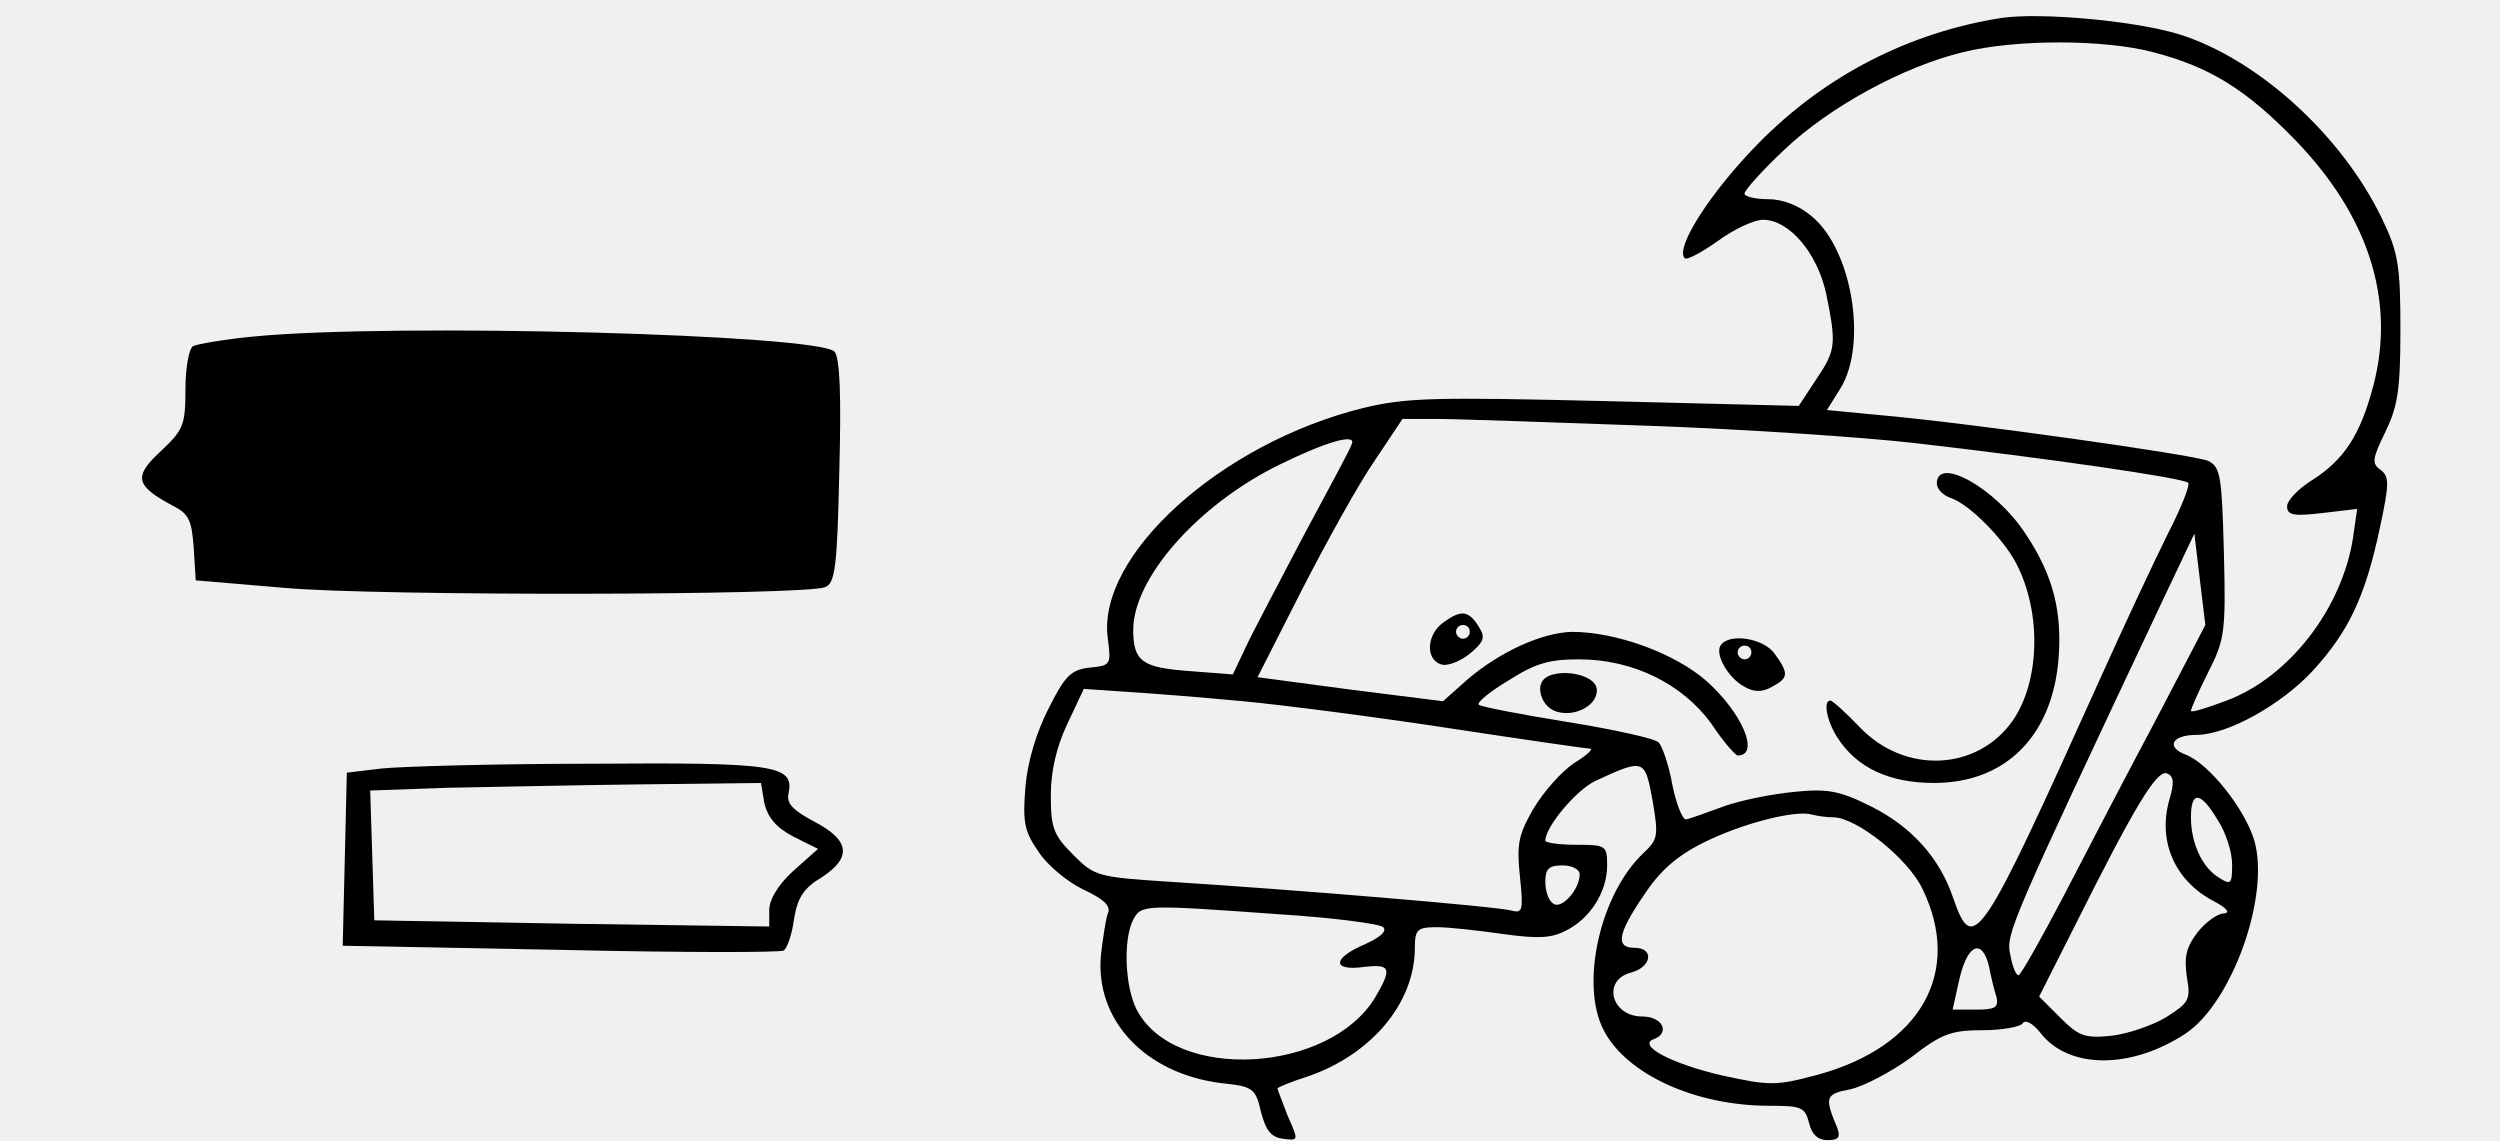
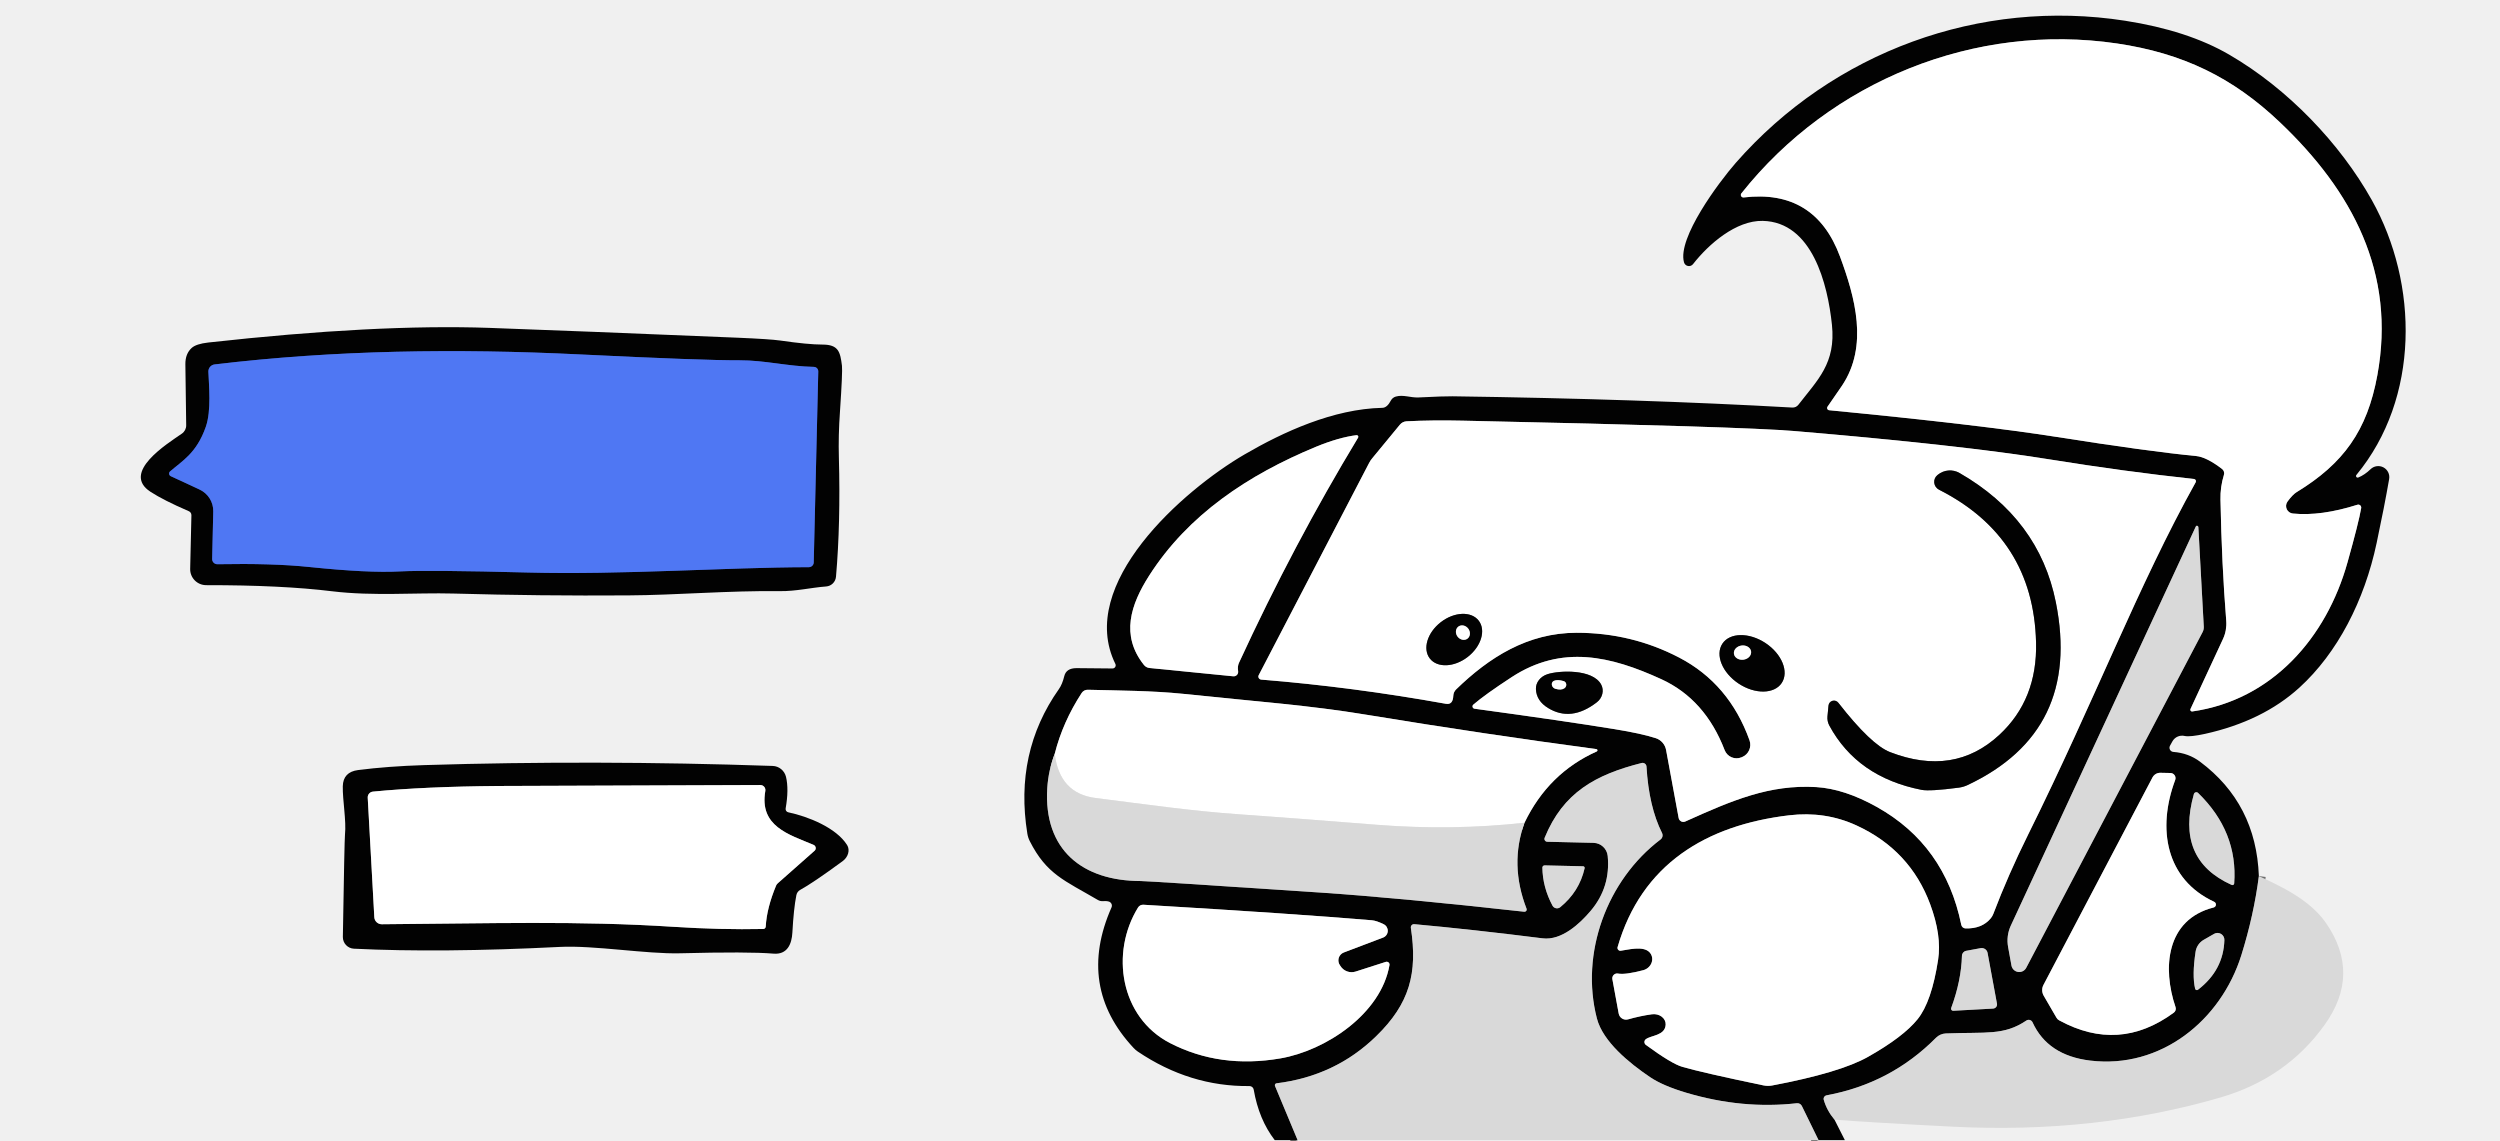
- <svg xmlns="http://www.w3.org/2000/svg" version="1.0" width="364pt" height="166pt" viewBox="0 0 364 166" preserveAspectRatio="xMidYMid meet">
-   <g transform="translate(0,166) scale(0.1,-0.1)" fill="#000000" stroke="none">
-     <path d="M2915 1634 c-135 -21 -258 -84 -355 -183 -68 -69 -122 -152 -107 -167 3 -3 24 8 48 25 23 17 53 31 66 31 38 0 79 -48 92 -108 15 -74 14 -82 -15 -125 l-25 -38 -282 7 c-248 6 -290 5 -352 -10 -207 -51 -389 -215 -372 -336 5 -38 4 -39 -26 -42 -27 -3 -36 -11 -60 -59 -18 -35 -31 -78 -34 -115 -4 -50 -2 -64 19 -94 12 -19 42 -44 65 -55 30 -14 41 -24 36 -35 -3 -8 -7 -35 -10 -60 -9 -95 64 -173 175 -187 46 -5 50 -7 58 -42 7 -27 15 -37 32 -39 23 -3 23 -3 7 33 -8 21 -15 39 -15 40 0 2 20 10 45 18 92 32 154 106 155 185 0 29 3 32 33 32 17 0 61 -5 96 -10 50 -7 70 -6 91 5 36 18 60 57 60 95 0 29 -2 30 -45 30 -25 0 -45 3 -45 6 0 20 45 74 73 87 71 33 72 32 83 -28 9 -52 8 -57 -13 -77 -63 -59 -93 -191 -58 -258 33 -64 133 -110 241 -110 47 0 52 -2 58 -25 4 -17 13 -25 27 -25 16 0 19 4 14 18 -19 45 -17 49 19 56 19 4 59 25 88 46 45 35 59 40 105 40 28 0 55 5 58 10 4 6 15 0 26 -14 41 -53 132 -53 211 -1 68 45 124 202 100 282 -14 46 -66 111 -99 124 -30 11 -21 29 15 29 45 0 124 44 170 94 52 57 76 108 97 207 14 65 14 75 1 85 -13 9 -12 16 7 55 18 37 22 61 22 149 0 92 -3 112 -26 160 -58 122 -181 234 -296 270 -65 20 -201 32 -258 24z m220 -50 c81 -21 134 -53 206 -127 107 -110 147 -233 115 -357 -19 -73 -43 -110 -91 -140 -19 -12 -35 -29 -35 -37 0 -13 9 -15 51 -10 l51 6 -6 -42 c-16 -103 -93 -203 -184 -237 -29 -11 -52 -18 -52 -15 0 3 11 28 25 56 24 47 26 58 23 174 -3 113 -5 125 -23 134 -21 9 -354 56 -482 67 l-73 7 20 32 c39 64 17 201 -42 250 -19 16 -42 25 -64 25 -19 0 -34 4 -34 8 0 5 26 34 58 64 65 62 173 121 260 142 77 19 205 19 277 0z m-733 -544 c142 -5 315 -17 385 -25 192 -22 393 -51 399 -58 3 -3 -10 -36 -29 -73 -19 -38 -64 -134 -100 -214 -174 -386 -184 -401 -213 -318 -20 60 -62 105 -120 134 -46 23 -64 26 -112 21 -31 -3 -77 -12 -102 -21 -25 -9 -49 -18 -55 -19 -5 -1 -14 21 -20 50 -5 29 -15 57 -20 62 -6 6 -66 19 -134 30 -68 11 -125 22 -128 25 -3 3 16 19 43 35 39 25 59 31 103 31 79 0 151 -36 193 -94 17 -26 35 -46 38 -46 33 0 7 62 -46 109 -46 40 -131 71 -195 71 -44 -1 -105 -29 -152 -69 l-36 -32 -135 17 -135 18 65 128 c36 70 83 155 106 188 l40 60 51 0 c29 0 168 -5 309 -10z m-434 -27 c-1 -5 -33 -64 -70 -133 -36 -69 -75 -142 -85 -164 l-18 -38 -64 5 c-68 5 -81 14 -81 60 0 75 94 182 212 240 69 34 114 47 106 30z m1171 -401 c-40 -75 -100 -190 -133 -254 -34 -65 -64 -118 -67 -118 -4 0 -9 13 -12 30 -7 30 0 45 221 514 l47 99 8 -67 8 -66 -72 -138z m-1329 27 c63 -6 201 -24 305 -40 105 -16 195 -29 200 -29 6 0 -5 -10 -23 -21 -18 -12 -44 -41 -59 -66 -22 -38 -25 -52 -20 -99 5 -48 4 -54 -11 -50 -19 6 -322 31 -497 42 -107 7 -111 8 -142 39 -29 29 -33 39 -33 87 0 35 8 70 24 104 l24 51 58 -4 c33 -2 111 -8 174 -14z m1349 -142 c-18 -61 7 -119 64 -149 19 -10 25 -17 15 -18 -9 0 -26 -12 -38 -27 -17 -22 -20 -36 -16 -65 6 -34 3 -38 -30 -59 -20 -12 -55 -24 -79 -27 -39 -4 -48 -1 -75 26 l-31 31 52 103 c87 174 119 227 134 222 10 -4 11 -13 4 -37z m70 -31 c12 -18 21 -47 21 -65 0 -28 -2 -30 -19 -19 -25 15 -41 51 -41 88 0 39 14 38 39 -4z m-560 4 c34 0 109 -60 130 -104 59 -121 -2 -230 -153 -271 -60 -16 -69 -16 -138 -1 -74 17 -125 44 -100 53 24 9 13 33 -17 33 -45 0 -59 53 -16 64 30 8 34 36 5 36 -28 0 -25 20 13 76 23 35 47 57 87 77 56 28 134 48 158 41 8 -2 21 -4 31 -4z m-369 -83 c0 -22 -26 -51 -38 -43 -7 4 -12 18 -12 32 0 19 5 24 25 24 14 0 25 -6 25 -13z m-440 -58 c80 -5 149 -14 154 -19 6 -6 -5 -15 -27 -25 -47 -20 -48 -39 -2 -33 40 5 42 -2 18 -43 -66 -112 -293 -125 -348 -19 -17 33 -20 102 -5 131 12 22 15 22 210 8z m1036 -76 c3 -16 8 -36 11 -45 3 -15 -2 -18 -30 -18 l-34 0 10 45 c12 51 33 59 43 18z" />
-     <path d="M2820 956 c0 -8 9 -17 20 -21 26 -8 77 -59 96 -96 37 -72 34 -172 -6 -229 -52 -73 -157 -77 -222 -9 -20 21 -40 39 -43 39 -11 0 -5 -31 11 -55 28 -43 75 -65 140 -65 103 0 171 67 181 178 6 70 -7 124 -48 185 -43 66 -129 114 -129 73z" />
-     <path d="M2102 754 c-26 -18 -27 -57 -1 -62 9 -1 27 6 40 17 19 16 22 23 13 37 -15 25 -26 27 -52 8z m38 -14 c0 -5 -4 -10 -10 -10 -5 0 -10 5 -10 10 0 6 5 10 10 10 6 0 10 -4 10 -10z" />
-     <path d="M2505 720 c-8 -13 11 -47 35 -60 14 -8 26 -8 40 0 24 13 25 19 4 48 -16 23 -67 31 -79 12z m45 -10 c0 -5 -4 -10 -10 -10 -5 0 -10 5 -10 10 0 6 5 10 10 10 6 0 10 -4 10 -10z" />
-     <path d="M2244 665 c-4 -9 0 -24 9 -33 22 -22 72 -6 72 23 0 27 -72 35 -81 10z" />
-     <path d="M369 1170 c-42 -4 -82 -11 -88 -14 -6 -4 -11 -32 -11 -63 0 -52 -3 -59 -36 -90 -40 -37 -37 -50 17 -79 24 -12 28 -21 31 -61 l3 -48 130 -11 c134 -12 756 -11 786 1 15 5 18 30 21 168 3 111 1 166 -7 175 -23 25 -640 42 -846 22z" />
-     <path d="M555 541 l-50 -6 -3 -126 -3 -126 317 -6 c174 -4 320 -4 325 -1 5 3 12 23 15 45 5 32 14 46 41 62 44 29 40 54 -12 81 -30 16 -40 26 -37 40 9 42 -17 46 -287 44 -141 0 -278 -4 -306 -7z m558 -51 c5 -20 17 -35 42 -48 l36 -18 -36 -32 c-22 -20 -35 -42 -35 -57 l0 -24 -287 4 -288 5 -3 94 -3 95 113 4 c62 1 190 4 284 5 l172 2 5 -30z" />
+ <svg xmlns="http://www.w3.org/2000/svg" version="1.1" viewBox="0.00 0.00 364.00 166.00" width="364.00" height="166.00">
+   <g stroke-width="2.00" fill="none" stroke-linecap="butt">
+     <path stroke="#6e6e6e" vector-effect="non-scaling-stroke" d="   M 328.89 127.56   Q 328.16 133.24 326.34 139.07   C 323.36 148.59 314.60 155.67 304.32 154.42   Q 298.14 153.67 295.94 148.85   A 0.62 0.61 61.0 0 0 295.04 148.59   C 291.76 150.80 289.22 150.24 283.30 150.47   A 2.16 2.12 20.7 0 0 281.89 151.09   Q 275.29 157.75 265.95 159.48   A 0.53 0.52 -13.5 0 0 265.54 160.14   Q 265.99 161.70 267.10 163.02" />
+     <path stroke="#6e6e6e" vector-effect="non-scaling-stroke" d="   M 264.78 166.00   L 262.35 161.03   A 0.72 0.72 0.0 0 0 261.63 160.63   Q 253.71 161.53 245.55 159.11   Q 242.11 158.09 240.25 156.83   C 237.24 154.80 233.38 151.66 232.51 148.29   C 230.06 138.83 233.93 128.17 241.76 122.24   A 0.77 0.76 -32.0 0 0 241.99 121.28   Q 240.07 117.44 239.73 111.61   A 0.57 0.57 0.0 0 0 239.03 111.09   C 232.32 112.79 227.60 115.37 224.90 121.98   A 0.42 0.42 0.0 0 0 225.28 122.56   L 232.03 122.72   A 2.12 2.12 0.0 0 1 234.08 124.62   Q 234.52 129.17 231.60 132.62   C 230.02 134.49 227.36 136.97 224.60 136.62   Q 214.38 135.33 205.92 134.56   A 0.46 0.46 0.0 0 0 205.42 135.09   C 206.42 141.69 205.26 146.12 200.35 150.89   Q 194.40 156.68 185.86 157.73   A 0.28 0.28 0.0 0 0 185.64 158.12   L 188.93 166.00" />
+     <path stroke="#818181" vector-effect="non-scaling-stroke" d="   M 266.33 59.73   Q 288.15 61.84 299.47 63.62   Q 312.83 65.73 319.77 66.40   Q 321.27 66.55 323.53 68.28   A 0.79 0.79 0.0 0 1 323.80 69.15   Q 323.26 70.90 323.30 72.75   Q 323.48 82.16 324.14 90.39   A 5.34 5.22 55.8 0 1 323.67 93.03   L 318.93 103.24   A 0.25 0.25 0.0 0 0 319.19 103.59   C 330.81 101.92 338.73 92.87 341.80 81.87   Q 343.43 76.07 343.79 73.97   A 0.43 0.43 0.0 0 0 343.24 73.49   Q 337.92 75.18 333.84 74.77   A 1.10 1.10 0.0 0 1 333.06 73.03   Q 333.80 72.02 334.38 71.66   C 341.22 67.49 344.66 62.71 346.14 54.64   C 348.88 39.74 342.50 27.82 331.96 17.81   C 325.08 11.26 317.81 7.75 308.24 6.33   C 287.56 3.28 266.58 11.74 253.54 28.16   A 0.37 0.37 0.0 0 0 253.87 28.75   Q 264.26 27.50 267.91 37.37   C 270.08 43.24 272.10 50.37 268.17 56.19   Q 267.07 57.80 266.09 59.21   A 0.33 0.33 0.0 0 0 266.33 59.73" />
+     <path stroke="#818181" vector-effect="non-scaling-stroke" d="   M 214.70 103.19   Q 227.90 104.99 235.06 106.16   Q 239.00 106.80 241.09 107.48   A 2.23 2.22 -86.2 0 1 242.58 109.19   L 244.41 119.10   A 0.70 0.69 72.6 0 0 245.38 119.61   C 252.21 116.53 257.65 114.20 264.44 114.60   Q 268.55 114.85 273.28 117.50   Q 283.19 123.05 285.56 134.65   A 0.66 0.66 0.0 0 0 286.18 135.18   Q 288.58 135.24 289.85 133.71   A 2.35 2.12 -17.6 0 0 290.22 133.08   Q 292.41 127.33 295.27 121.57   C 305.12 101.72 311.31 85.25 319.69 70.22   A 0.32 0.32 0.0 0 0 319.44 69.74   Q 309.38 68.66 298.24 66.86   Q 285.60 64.82 261.26 62.76   Q 253.72 62.12 213.00 61.25   Q 208.56 61.15 204.80 61.34   A 1.35 1.34 -71.8 0 0 203.82 61.84   L 199.80 66.72   A 3.72 3.61 -12.2 0 0 199.34 67.41   L 183.27 98.30   A 0.45 0.44 16.3 0 0 183.63 98.95   Q 196.98 100.03 210.51 102.47   Q 211.54 102.66 211.60 101.31   A 1.38 1.36 69.2 0 1 212.01 100.38   C 216.81 95.72 222.41 92.14 229.55 92.13   Q 237.56 92.13 244.48 95.74   Q 251.77 99.54 254.73 107.79   A 1.94 1.93 69.0 0 1 253.65 110.23   L 253.55 110.27   A 1.86 1.86 0.0 0 1 251.11 109.22   Q 248.26 101.81 241.89 98.89   C 234.53 95.52 227.41 93.82 220.10 98.59   Q 216.21 101.13 214.52 102.59   A 0.34 0.34 0.0 0 0 214.70 103.19" />
+     <path stroke="#818181" vector-effect="non-scaling-stroke" d="   M 180.27 97.72   Q 180.16 97.02 180.39 96.52   Q 188.36 79.23 197.74 63.72   A 0.24 0.24 0.0 0 0 197.51 63.36   Q 194.90 63.69 191.56 65.07   C 181.74 69.14 173.00 74.92 167.31 83.82   C 164.63 88.02 163.12 92.51 166.56 96.82   A 1.19 1.18 -16.1 0 0 167.37 97.26   L 179.57 98.47   A 0.65 0.65 0.0 0 0 180.27 97.72" />
+     <path stroke="#6e6e6e" vector-effect="non-scaling-stroke" d="   M 320.08 76.74   A 0.20 0.19 56.6 0 0 319.71 76.66   L 292.77 134.78   A 5.18 5.15 52.3 0 0 292.38 137.89   L 292.87 140.59   A 1.15 1.15 0.0 0 0 295.02 140.91   L 320.69 92.05   A 1.54 1.52 -33.0 0 0 320.87 91.22   L 320.08 76.74" />
+     <path stroke="#6e6e6e" vector-effect="non-scaling-stroke" d="   M 153.57 109.74   Q 152.64 112.19 152.48 114.76   C 151.93 123.74 157.60 128.27 166.10 128.28   Q 167.16 128.28 192.27 129.96   Q 203.84 130.74 221.94 132.75   A 0.32 0.32 0.0 0 0 222.27 132.32   Q 219.77 125.87 221.97 119.79" />
+     <path stroke="#818181" vector-effect="non-scaling-stroke" d="   M 221.97 119.79   Q 225.45 112.56 232.49 109.41   A 0.18 0.18 0.0 0 0 232.44 109.07   Q 216.18 106.90 198.98 104.07   C 190.51 102.67 183.46 102.20 172.24 101.02   C 167.73 100.56 162.97 100.55 158.39 100.43   A 1.04 1.03 -72.3 0 0 157.49 100.90   Q 154.74 105.12 153.57 109.74" />
+     <path stroke="#ececec" vector-effect="non-scaling-stroke" d="   M 221.97 119.79   Q 211.41 120.95 200.50 120.09   Q 186.99 119.02 180.53 118.57   C 173.47 118.08 166.88 117.12 159.53 116.19   Q 154.26 115.53 153.57 109.74" />
+     <path stroke="#818181" vector-effect="non-scaling-stroke" d="   M 322.30 132.13   A 0.44 0.44 0.0 0 0 322.38 131.30   C 315.36 128.05 314.04 120.69 316.71 113.56   A 0.75 0.75 0.0 0 0 316.03 112.55   L 314.56 112.52   A 1.28 1.27 -75.3 0 0 313.40 113.20   L 297.53 143.40   A 1.63 1.61 44.1 0 0 297.56 144.97   L 299.41 148.16   A 0.98 0.98 0.0 0 0 299.81 148.56   Q 308.52 153.32 316.51 147.44   A 0.71 0.70 -27.8 0 0 316.76 146.64   C 314.83 140.98 315.36 133.89 322.30 132.13" />
+     <path stroke="#6e6e6e" vector-effect="non-scaling-stroke" d="   M 325.30 128.63   Q 325.85 121.09 320.04 115.45   A 0.37 0.37 0.0 0 0 319.43 115.61   Q 316.71 125.16 324.94 128.85   A 0.26 0.26 0.0 0 0 325.30 128.63" />
+     <path stroke="#818181" vector-effect="non-scaling-stroke" d="   M 271.98 153.88   Q 277.12 150.98 279.20 148.40   Q 281.25 145.86 282.19 139.73   Q 282.73 136.23 281.04 131.67   Q 278.12 123.78 270.32 120.19   Q 265.75 118.08 260.48 118.71   C 248.37 120.15 239.00 125.86 235.52 137.90   A 0.42 0.42 0.0 0 0 235.97 138.43   C 236.91 138.32 239.23 137.65 240.17 138.65   A 1.67 1.54 -28.1 0 1 239.26 141.26   Q 236.64 141.95 235.58 141.75   A 0.71 0.70 -89.8 0 0 234.76 142.57   L 235.68 147.57   A 1.09 1.09 0.0 0 0 237.05 148.42   Q 238.80 147.92 240.52 147.68   A 1.75 1.49 -3.2 0 1 242.52 149.20   C 242.42 150.82 240.37 150.72 239.62 151.32   A 0.52 0.51 43.8 0 0 239.64 152.14   Q 243.38 154.88 244.94 155.33   Q 247.90 156.19 256.79 158.04   A 3.31 3.28 45.2 0 0 258.01 158.05   Q 267.91 156.18 271.98 153.88" />
+     <path stroke="#6e6e6e" vector-effect="non-scaling-stroke" d="   M 224.57 126.32   Q 224.61 129.18 226.04 131.86   A 0.75 0.75 0.0 0 0 227.17 132.09   Q 229.95 129.82 230.72 126.42   A 0.23 0.23 0.0 0 0 230.50 126.13   L 224.90 126.00   A 0.32 0.32 0.0 0 0 224.57 126.32" />
+     <path stroke="#818181" vector-effect="non-scaling-stroke" d="   M 201.77 140.05   L 197.38 141.46   A 1.92 1.92 0.0 0 1 195.16 140.64   L 195.13 140.59   A 1.23 1.23 0.0 0 1 195.66 138.68   L 201.38 136.51   A 1.06 1.06 0.0 0 0 201.47 134.57   Q 200.42 134.05 199.74 133.99   Q 188.36 133.03 166.47 131.73   A 0.86 0.84 -72.0 0 0 165.70 132.13   C 161.62 138.74 163.12 148.14 170.35 151.87   Q 177.63 155.62 186.44 154.10   C 192.99 152.97 201.08 147.65 202.31 140.51   A 0.42 0.41 -4.0 0 0 201.77 140.05" />
+     <path stroke="#6e6e6e" vector-effect="non-scaling-stroke" d="   M 319.61 143.96   A 0.26 0.26 0.0 0 0 320.02 144.11   Q 323.74 141.26 323.87 136.87   A 1.00 1.00 0.0 0 0 322.37 135.97   L 320.84 136.85   A 2.41 2.39 79.6 0 0 319.68 138.55   Q 319.15 142.02 319.61 143.96" />
+     <path stroke="#6e6e6e" vector-effect="non-scaling-stroke" d="   M 284.38 147.17   L 290.19 146.85   A 0.61 0.60 -6.7 0 0 290.76 146.14   L 289.39 138.74   A 0.87 0.86 -10.3 0 0 288.38 138.05   L 286.27 138.44   A 0.75 0.75 0.0 0 0 285.66 139.15   Q 285.56 142.79 284.09 146.77   A 0.30 0.30 0.0 0 0 284.38 147.17" />
+     <path stroke="#293d7b" vector-effect="non-scaling-stroke" d="   M 24.76 68.64   A 0.42 0.42 0.0 0 0 24.86 69.33   L 29.06 71.28   A 3.45 3.43 13.2 0 1 31.05 74.47   L 30.89 81.38   A 0.75 0.75 0.0 0 0 31.66 82.15   Q 39.69 82.00 44.98 82.55   Q 53.66 83.45 58.18 83.20   Q 62.41 82.98 76.90 83.36   C 90.36 83.72 105.58 82.61 117.78 82.58   A 0.71 0.71 0.0 0 0 118.48 81.88   L 119.14 54.08   A 0.65 0.65 0.0 0 0 118.51 53.42   C 114.69 53.34 111.34 52.45 107.71 52.46   Q 102.36 52.48 84.57 51.61   C 66.41 50.72 48.72 50.97 31.25 53.06   A 1.03 1.03 0.0 0 0 30.34 54.12   C 30.41 56.08 30.80 59.78 29.96 62.16   C 28.61 65.99 26.57 67.07 24.76 68.64" />
+     <path stroke="#818181" vector-effect="non-scaling-stroke" d="   M 266.35 105.64   Q 270.41 113.15 279.77 115.00   Q 280.97 115.24 285.21 114.68   A 4.42 4.33 28.1 0 0 286.47 114.31   Q 303.10 106.47 299.33 87.69   Q 296.90 75.54 285.31 68.87   A 2.80 2.79 -49.8 0 0 282.13 69.14   L 282.08 69.18   A 1.28 1.27 38.6 0 0 282.32 71.30   Q 296.07 78.27 296.45 93.53   Q 296.66 101.84 291.11 106.99   Q 284.51 113.11 275.20 109.51   Q 272.43 108.44 267.66 102.32   A 0.80 0.80 0.0 0 0 266.23 102.73   L 266.08 104.29   A 2.38 2.34 -56.8 0 0 266.35 105.64" />
+     <path stroke="#818181" vector-effect="non-scaling-stroke" d="   M 215.296 90.362   A 4.50 3.20 -37.8 0 0 209.779 90.591   A 4.50 3.20 -37.8 0 0 208.184 95.878   A 4.50 3.20 -37.8 0 0 213.701 95.648   A 4.50 3.20 -37.8 0 0 215.296 90.362" />
+     <path stroke="#818181" vector-effect="non-scaling-stroke" d="   M 250.78 93.721   A 5.18 3.54 -146.5 0 0 253.146 99.532   A 5.18 3.54 -146.5 0 0 259.42 99.439   A 5.18 3.54 -146.5 0 0 257.054 93.628   A 5.18 3.54 -146.5 0 0 250.78 93.721" />
+     <path stroke="#818181" vector-effect="non-scaling-stroke" d="   M 225.41 103.09   Q 228.76 105.14 232.50 102.25   A 2.12 1.98 -33.5 0 0 233.12 99.65   C 231.87 97.38 227.02 97.61 225.32 98.16   A 2.41 2.10 -11.1 0 0 223.63 100.33   Q 223.70 102.05 225.41 103.09" />
+     <path stroke="#818181" vector-effect="non-scaling-stroke" d="   M 212.332 91.236   A 1.10 0.97 -127.4 0 0 212.229 92.699   A 1.10 0.97 -127.4 0 0 213.668 92.984   A 1.10 0.97 -127.4 0 0 213.771 91.521   A 1.10 0.97 -127.4 0 0 212.332 91.236" />
+     <path stroke="#818181" vector-effect="non-scaling-stroke" d="   M 254.96 94.862   A 1.26 1.04 -7.2 0 0 253.58 93.988   A 1.26 1.04 -7.2 0 0 252.46 95.178   A 1.26 1.04 -7.2 0 0 253.84 96.052   A 1.26 1.04 -7.2 0 0 254.96 94.862" />
+     <path stroke="#818181" vector-effect="non-scaling-stroke" d="   M 226.25 99.13   A 0.67 0.59 38.2 0 0 226.46 100.29   Q 227.32 100.54 227.78 100.21   A 0.60 0.56 -53.2 0 0 227.67 99.17   Q 226.77 98.90 226.25 99.13" />
+     <path stroke="#818181" vector-effect="non-scaling-stroke" d="   M 110.71 114.30   Q 72.89 114.44 72.52 114.44   Q 61.78 114.53 54.30 115.26   A 0.84 0.84 0.0 0 0 53.54 116.14   L 54.50 133.54   A 1.09 1.08 -1.6 0 0 55.60 134.57   C 71.34 134.46 84.16 134.05 98.01 134.94   Q 104.98 135.39 111.14 135.26   A 0.37 0.36 -89.1 0 0 111.49 134.91   Q 111.64 132.21 113.00 128.94   A 0.94 0.87 -11.0 0 1 113.24 128.61   L 118.60 123.87   A 0.52 0.51 35.5 0 0 118.45 123.01   C 114.83 121.49 110.53 120.31 111.43 115.16   A 0.73 0.73 0.0 0 0 110.71 114.30" />
  </g>
+   <path fill="#020202" d="   M 328.89 127.56   Q 328.16 133.24 326.34 139.07   C 323.36 148.59 314.60 155.67 304.32 154.42   Q 298.14 153.67 295.94 148.85   A 0.62 0.61 61.0 0 0 295.04 148.59   C 291.76 150.80 289.22 150.24 283.30 150.47   A 2.16 2.12 20.7 0 0 281.89 151.09   Q 275.29 157.75 265.95 159.48   A 0.53 0.52 -13.5 0 0 265.54 160.14   Q 265.99 161.70 267.10 163.02   L 268.61 166.00   L 264.78 166.00   L 262.35 161.03   A 0.72 0.72 0.0 0 0 261.63 160.63   Q 253.71 161.53 245.55 159.11   Q 242.11 158.09 240.25 156.83   C 237.24 154.80 233.38 151.66 232.51 148.29   C 230.06 138.83 233.93 128.17 241.76 122.24   A 0.77 0.76 -32.0 0 0 241.99 121.28   Q 240.07 117.44 239.73 111.61   A 0.57 0.57 0.0 0 0 239.03 111.09   C 232.32 112.79 227.60 115.37 224.90 121.98   A 0.42 0.42 0.0 0 0 225.28 122.56   L 232.03 122.72   A 2.12 2.12 0.0 0 1 234.08 124.62   Q 234.52 129.17 231.60 132.62   C 230.02 134.49 227.36 136.97 224.60 136.62   Q 214.38 135.33 205.92 134.56   A 0.46 0.46 0.0 0 0 205.42 135.09   C 206.42 141.69 205.26 146.12 200.35 150.89   Q 194.40 156.68 185.86 157.73   A 0.28 0.28 0.0 0 0 185.64 158.12   L 188.93 166.00   L 185.60 166.00   Q 183.29 163.00 182.54 158.65   A 0.62 0.62 0.0 0 0 181.92 158.13   Q 173.25 158.23 165.65 153.10   A 3.87 3.60 -2.0 0 1 165.05 152.58   Q 156.73 143.66 161.84 132.11   A 0.62 0.62 0.0 0 0 161.53 131.30   Q 161.21 131.16 160.61 131.21   A 1.35 1.32 57.5 0 1 159.84 131.03   C 155.00 128.19 152.39 127.32 149.93 122.46   A 3.79 3.70 27.9 0 1 149.58 121.37   Q 147.67 109.57 154.17 100.34   Q 154.67 99.64 154.96 98.44   Q 155.25 97.28 156.74 97.28   Q 159.51 97.29 161.98 97.33   A 0.46 0.46 0.0 0 0 162.40 96.67   C 156.68 85.06 172.26 71.38 181.20 66.17   C 186.83 62.89 194.14 59.53 201.27 59.38   Q 201.96 59.37 202.51 58.32   A 1.19 1.15 5.1 0 1 203.23 57.74   C 204.30 57.43 205.38 57.92 206.52 57.87   Q 210.33 57.68 211.50 57.70   Q 238.87 58.09 260.96 59.34   A 1.05 1.03 20.0 0 0 261.84 58.94   C 264.66 55.29 267.32 52.89 266.73 47.28   C 266.11 41.35 263.86 32.32 256.65 32.16   C 252.77 32.08 248.80 35.52 246.51 38.45   A 0.75 0.75 0.0 0 1 245.19 38.19   C 244.20 34.66 250.27 26.52 252.74 23.70   C 266.94 7.52 288.28 -0.27 309.42 3.02   Q 318.53 4.44 324.58 7.96   C 333.10 12.91 340.71 20.87 345.34 29.14   C 352.18 41.37 352.31 57.98 343.10 69.14   A 0.24 0.24 0.0 0 0 343.38 69.52   Q 344.29 69.15 345.15 68.32   A 1.61 1.61 0.0 0 1 347.86 69.75   Q 347.17 73.73 346.04 79.05   C 344.26 87.47 340.32 95.08 334.80 100.11   Q 329.44 104.99 321.05 106.85   Q 318.90 107.32 318.10 107.16   A 1.62 1.61 21.6 0 0 316.31 107.93   L 315.95 108.58   A 0.61 0.61 0.0 0 0 316.44 109.48   Q 318.65 109.65 320.32 110.90   Q 328.50 117.01 328.89 127.56   Z   M 266.33 59.73   Q 288.15 61.84 299.47 63.62   Q 312.83 65.73 319.77 66.40   Q 321.27 66.55 323.53 68.28   A 0.79 0.79 0.0 0 1 323.80 69.15   Q 323.26 70.90 323.30 72.75   Q 323.48 82.16 324.14 90.39   A 5.34 5.22 55.8 0 1 323.67 93.03   L 318.93 103.24   A 0.25 0.25 0.0 0 0 319.19 103.59   C 330.81 101.92 338.73 92.87 341.80 81.87   Q 343.43 76.07 343.79 73.97   A 0.43 0.43 0.0 0 0 343.24 73.49   Q 337.92 75.18 333.84 74.77   A 1.10 1.10 0.0 0 1 333.06 73.03   Q 333.80 72.02 334.38 71.66   C 341.22 67.49 344.66 62.71 346.14 54.64   C 348.88 39.74 342.50 27.82 331.96 17.81   C 325.08 11.26 317.81 7.75 308.24 6.33   C 287.56 3.28 266.58 11.74 253.54 28.16   A 0.37 0.37 0.0 0 0 253.87 28.75   Q 264.26 27.50 267.91 37.37   C 270.08 43.24 272.10 50.37 268.17 56.19   Q 267.07 57.80 266.09 59.21   A 0.33 0.33 0.0 0 0 266.33 59.73   Z   M 214.70 103.19   Q 227.90 104.99 235.06 106.16   Q 239.00 106.80 241.09 107.48   A 2.23 2.22 -86.2 0 1 242.58 109.19   L 244.41 119.10   A 0.70 0.69 72.6 0 0 245.38 119.61   C 252.21 116.53 257.65 114.20 264.44 114.60   Q 268.55 114.85 273.28 117.50   Q 283.19 123.05 285.56 134.65   A 0.66 0.66 0.0 0 0 286.18 135.18   Q 288.58 135.24 289.85 133.71   A 2.35 2.12 -17.6 0 0 290.22 133.08   Q 292.41 127.33 295.27 121.57   C 305.12 101.72 311.31 85.25 319.69 70.22   A 0.32 0.32 0.0 0 0 319.44 69.74   Q 309.38 68.66 298.24 66.86   Q 285.60 64.82 261.26 62.76   Q 253.72 62.12 213.00 61.25   Q 208.56 61.15 204.80 61.34   A 1.35 1.34 -71.8 0 0 203.82 61.84   L 199.80 66.72   A 3.72 3.61 -12.2 0 0 199.34 67.41   L 183.27 98.30   A 0.45 0.44 16.3 0 0 183.63 98.95   Q 196.98 100.03 210.51 102.47   Q 211.54 102.66 211.60 101.31   A 1.38 1.36 69.2 0 1 212.01 100.38   C 216.81 95.72 222.41 92.14 229.55 92.13   Q 237.56 92.13 244.48 95.74   Q 251.77 99.54 254.73 107.79   A 1.94 1.93 69.0 0 1 253.65 110.23   L 253.55 110.27   A 1.86 1.86 0.0 0 1 251.11 109.22   Q 248.26 101.81 241.89 98.89   C 234.53 95.52 227.41 93.82 220.10 98.59   Q 216.21 101.13 214.52 102.59   A 0.34 0.34 0.0 0 0 214.70 103.19   Z   M 180.27 97.72   Q 180.16 97.02 180.39 96.52   Q 188.36 79.23 197.74 63.72   A 0.24 0.24 0.0 0 0 197.51 63.36   Q 194.90 63.69 191.56 65.07   C 181.74 69.14 173.00 74.92 167.31 83.82   C 164.63 88.02 163.12 92.51 166.56 96.82   A 1.19 1.18 -16.1 0 0 167.37 97.26   L 179.57 98.47   A 0.65 0.65 0.0 0 0 180.27 97.72   Z   M 320.08 76.74   A 0.20 0.19 56.6 0 0 319.71 76.66   L 292.77 134.78   A 5.18 5.15 52.3 0 0 292.38 137.89   L 292.87 140.59   A 1.15 1.15 0.0 0 0 295.02 140.91   L 320.69 92.05   A 1.54 1.52 -33.0 0 0 320.87 91.22   L 320.08 76.74   Z   M 153.57 109.74   Q 152.64 112.19 152.48 114.76   C 151.93 123.74 157.60 128.27 166.10 128.28   Q 167.16 128.28 192.27 129.96   Q 203.84 130.74 221.94 132.75   A 0.32 0.32 0.0 0 0 222.27 132.32   Q 219.77 125.87 221.97 119.79   Q 225.45 112.56 232.49 109.41   A 0.18 0.18 0.0 0 0 232.44 109.07   Q 216.18 106.90 198.98 104.07   C 190.51 102.67 183.46 102.20 172.24 101.02   C 167.73 100.56 162.97 100.55 158.39 100.43   A 1.04 1.03 -72.3 0 0 157.49 100.90   Q 154.74 105.12 153.57 109.74   Z   M 322.30 132.13   A 0.44 0.44 0.0 0 0 322.38 131.30   C 315.36 128.05 314.04 120.69 316.71 113.56   A 0.75 0.75 0.0 0 0 316.03 112.55   L 314.56 112.52   A 1.28 1.27 -75.3 0 0 313.40 113.20   L 297.53 143.40   A 1.63 1.61 44.1 0 0 297.56 144.97   L 299.41 148.16   A 0.98 0.98 0.0 0 0 299.81 148.56   Q 308.52 153.32 316.51 147.44   A 0.71 0.70 -27.8 0 0 316.76 146.64   C 314.83 140.98 315.36 133.89 322.30 132.13   Z   M 325.30 128.63   Q 325.85 121.09 320.04 115.45   A 0.37 0.37 0.0 0 0 319.43 115.61   Q 316.71 125.16 324.94 128.85   A 0.26 0.26 0.0 0 0 325.30 128.63   Z   M 271.98 153.88   Q 277.12 150.98 279.20 148.40   Q 281.25 145.86 282.19 139.73   Q 282.73 136.23 281.04 131.67   Q 278.12 123.78 270.32 120.19   Q 265.75 118.08 260.48 118.71   C 248.37 120.15 239.00 125.86 235.52 137.90   A 0.42 0.42 0.0 0 0 235.97 138.43   C 236.91 138.32 239.23 137.65 240.17 138.65   A 1.67 1.54 -28.1 0 1 239.26 141.26   Q 236.64 141.95 235.58 141.75   A 0.71 0.70 -89.8 0 0 234.76 142.57   L 235.68 147.57   A 1.09 1.09 0.0 0 0 237.05 148.42   Q 238.80 147.92 240.52 147.68   A 1.75 1.49 -3.2 0 1 242.52 149.20   C 242.42 150.82 240.37 150.72 239.62 151.32   A 0.52 0.51 43.8 0 0 239.64 152.14   Q 243.38 154.88 244.94 155.33   Q 247.90 156.19 256.79 158.04   A 3.31 3.28 45.2 0 0 258.01 158.05   Q 267.91 156.18 271.98 153.88   Z   M 224.57 126.32   Q 224.61 129.18 226.04 131.86   A 0.75 0.75 0.0 0 0 227.17 132.09   Q 229.95 129.82 230.72 126.42   A 0.23 0.23 0.0 0 0 230.50 126.13   L 224.90 126.00   A 0.32 0.32 0.0 0 0 224.57 126.32   Z   M 201.77 140.05   L 197.38 141.46   A 1.92 1.92 0.0 0 1 195.16 140.64   L 195.13 140.59   A 1.23 1.23 0.0 0 1 195.66 138.68   L 201.38 136.51   A 1.06 1.06 0.0 0 0 201.47 134.57   Q 200.42 134.05 199.74 133.99   Q 188.36 133.03 166.47 131.73   A 0.86 0.84 -72.0 0 0 165.70 132.13   C 161.62 138.74 163.12 148.14 170.35 151.87   Q 177.63 155.62 186.44 154.10   C 192.99 152.97 201.08 147.65 202.31 140.51   A 0.42 0.41 -4.0 0 0 201.77 140.05   Z   M 319.61 143.96   A 0.26 0.26 0.0 0 0 320.02 144.11   Q 323.74 141.26 323.87 136.87   A 1.00 1.00 0.0 0 0 322.37 135.97   L 320.84 136.85   A 2.41 2.39 79.6 0 0 319.68 138.55   Q 319.15 142.02 319.61 143.96   Z   M 284.38 147.17   L 290.19 146.85   A 0.61 0.60 -6.7 0 0 290.76 146.14   L 289.39 138.74   A 0.87 0.86 -10.3 0 0 288.38 138.05   L 286.27 138.44   A 0.75 0.75 0.0 0 0 285.66 139.15   Q 285.56 142.79 284.09 146.77   A 0.30 0.30 0.0 0 0 284.38 147.17   Z" />
+   <path fill="#ffffff" d="   M 266.09 59.21   Q 267.07 57.80 268.17 56.19   C 272.10 50.37 270.08 43.24 267.91 37.37   Q 264.26 27.50 253.87 28.75   A 0.37 0.37 0.0 0 1 253.54 28.16   C 266.58 11.74 287.56 3.28 308.24 6.33   C 317.81 7.75 325.08 11.26 331.96 17.81   C 342.50 27.82 348.88 39.74 346.14 54.64   C 344.66 62.71 341.22 67.49 334.38 71.66   Q 333.80 72.02 333.06 73.03   A 1.10 1.10 0.0 0 0 333.84 74.77   Q 337.92 75.18 343.24 73.49   A 0.43 0.43 0.0 0 1 343.79 73.97   Q 343.43 76.07 341.80 81.87   C 338.73 92.87 330.81 101.92 319.19 103.59   A 0.25 0.25 0.0 0 1 318.93 103.24   L 323.67 93.03   A 5.34 5.22 55.8 0 0 324.14 90.39   Q 323.48 82.16 323.30 72.75   Q 323.26 70.90 323.80 69.15   A 0.79 0.79 0.0 0 0 323.53 68.28   Q 321.27 66.55 319.77 66.40   Q 312.83 65.73 299.47 63.62   Q 288.15 61.84 266.33 59.73   A 0.33 0.33 0.0 0 1 266.09 59.21   Z" />
+   <path fill="#020202" d="   M 27.87 75.02   A 0.63 0.61 -78.4 0 0 27.49 74.43   Q 23.83 72.85 21.92 71.61   C 17.60 68.81 24.32 64.63 26.49 63.13   A 1.45 1.45 0.0 0 0 27.11 61.92   Q 27.10 60.69 26.99 53.05   Q 26.97 51.51 27.91 50.66   Q 28.56 50.07 30.32 49.87   Q 54.78 47.16 71.26 47.74   Q 83.59 48.18 107.40 49.17   Q 112.10 49.37 113.59 49.58   Q 117.65 50.17 119.75 50.17   C 122.08 50.17 122.34 51.22 122.59 53.26   Q 122.69 54.12 122.30 59.92   Q 122.05 63.46 122.14 66.60   Q 122.40 76.19 121.72 83.98   A 1.56 1.55 -89.6 0 1 120.29 85.39   C 118.04 85.56 115.93 86.10 113.53 86.07   C 106.10 85.98 98.41 86.65 91.49 86.69   Q 78.74 86.78 66.00 86.42   C 60.56 86.27 54.40 86.82 48.36 86.09   Q 41.04 85.19 30.02 85.20   A 2.33 2.32 0.7 0 1 27.69 82.82   L 27.87 75.02   Z   M 24.76 68.64   A 0.42 0.42 0.0 0 0 24.86 69.33   L 29.06 71.28   A 3.45 3.43 13.2 0 1 31.05 74.47   L 30.89 81.38   A 0.75 0.75 0.0 0 0 31.66 82.15   Q 39.69 82.00 44.98 82.55   Q 53.66 83.45 58.18 83.20   Q 62.41 82.98 76.90 83.36   C 90.36 83.72 105.58 82.61 117.78 82.58   A 0.71 0.71 0.0 0 0 118.48 81.88   L 119.14 54.08   A 0.65 0.65 0.0 0 0 118.51 53.42   C 114.69 53.34 111.34 52.45 107.71 52.46   Q 102.36 52.48 84.57 51.61   C 66.41 50.72 48.72 50.97 31.25 53.06   A 1.03 1.03 0.0 0 0 30.34 54.12   C 30.41 56.08 30.80 59.78 29.96 62.16   C 28.61 65.99 26.57 67.07 24.76 68.64   Z" />
+   <path fill="#4f77f3" d="   M 24.76 68.64   C 26.57 67.07 28.61 65.99 29.96 62.16   C 30.80 59.78 30.41 56.08 30.34 54.12   A 1.03 1.03 0.0 0 1 31.25 53.06   C 48.72 50.97 66.41 50.72 84.57 51.61   Q 102.36 52.48 107.71 52.46   C 111.34 52.45 114.69 53.34 118.51 53.42   A 0.65 0.65 0.0 0 1 119.14 54.08   L 118.48 81.88   A 0.71 0.71 0.0 0 1 117.78 82.58   C 105.58 82.61 90.36 83.72 76.90 83.36   Q 62.41 82.98 58.18 83.20   Q 53.66 83.45 44.98 82.55   Q 39.69 82.00 31.66 82.15   A 0.75 0.75 0.0 0 1 30.89 81.38   L 31.05 74.47   A 3.45 3.43 13.2 0 0 29.06 71.28   L 24.86 69.33   A 0.42 0.42 0.0 0 1 24.76 68.64   Z" />
+   <path fill="#ffffff" d="   M 214.52 102.59   Q 216.21 101.13 220.10 98.59   C 227.41 93.82 234.53 95.52 241.89 98.89   Q 248.26 101.81 251.11 109.22   A 1.86 1.86 0.0 0 0 253.55 110.27   L 253.65 110.23   A 1.94 1.93 69.0 0 0 254.73 107.79   Q 251.77 99.54 244.48 95.74   Q 237.56 92.13 229.55 92.13   C 222.41 92.14 216.81 95.72 212.01 100.38   A 1.38 1.36 69.2 0 0 211.60 101.31   Q 211.54 102.66 210.51 102.47   Q 196.98 100.03 183.63 98.95   A 0.45 0.44 16.3 0 1 183.27 98.30   L 199.34 67.41   A 3.72 3.61 -12.2 0 1 199.80 66.72   L 203.82 61.84   A 1.35 1.34 -71.8 0 1 204.80 61.34   Q 208.56 61.15 213.00 61.25   Q 253.72 62.12 261.26 62.76   Q 285.60 64.82 298.24 66.86   Q 309.38 68.66 319.44 69.74   A 0.32 0.32 0.0 0 1 319.69 70.22   C 311.31 85.25 305.12 101.72 295.27 121.57   Q 292.41 127.33 290.22 133.08   A 2.35 2.12 -17.6 0 1 289.85 133.71   Q 288.58 135.24 286.18 135.18   A 0.66 0.66 0.0 0 1 285.56 134.65   Q 283.19 123.05 273.28 117.50   Q 268.55 114.85 264.44 114.60   C 257.65 114.20 252.21 116.53 245.38 119.61   A 0.70 0.69 72.6 0 1 244.41 119.10   L 242.58 109.19   A 2.23 2.22 -86.2 0 0 241.09 107.48   Q 239.00 106.80 235.06 106.16   Q 227.90 104.99 214.70 103.19   A 0.34 0.34 0.0 0 1 214.52 102.59   Z   M 266.35 105.64   Q 270.41 113.15 279.77 115.00   Q 280.97 115.24 285.21 114.68   A 4.42 4.33 28.1 0 0 286.47 114.31   Q 303.10 106.47 299.33 87.69   Q 296.90 75.54 285.31 68.87   A 2.80 2.79 -49.8 0 0 282.13 69.14   L 282.08 69.18   A 1.28 1.27 38.6 0 0 282.32 71.30   Q 296.07 78.27 296.45 93.53   Q 296.66 101.84 291.11 106.99   Q 284.51 113.11 275.20 109.51   Q 272.43 108.44 267.66 102.32   A 0.80 0.80 0.0 0 0 266.23 102.73   L 266.08 104.29   A 2.38 2.34 -56.8 0 0 266.35 105.64   Z   M 215.296 90.362   A 4.50 3.20 -37.8 0 0 209.779 90.591   A 4.50 3.20 -37.8 0 0 208.184 95.878   A 4.50 3.20 -37.8 0 0 213.701 95.648   A 4.50 3.20 -37.8 0 0 215.296 90.362   Z   M 250.78 93.721   A 5.18 3.54 -146.5 0 0 253.146 99.532   A 5.18 3.54 -146.5 0 0 259.42 99.439   A 5.18 3.54 -146.5 0 0 257.054 93.628   A 5.18 3.54 -146.5 0 0 250.78 93.721   Z   M 225.41 103.09   Q 228.76 105.14 232.50 102.25   A 2.12 1.98 -33.5 0 0 233.12 99.65   C 231.87 97.38 227.02 97.61 225.32 98.16   A 2.41 2.10 -11.1 0 0 223.63 100.33   Q 223.70 102.05 225.41 103.09   Z" />
+   <path fill="#ffffff" d="   M 180.27 97.72   A 0.65 0.65 0.0 0 1 179.57 98.47   L 167.37 97.26   A 1.19 1.18 -16.1 0 1 166.56 96.82   C 163.12 92.51 164.63 88.02 167.31 83.82   C 173.00 74.92 181.74 69.14 191.56 65.07   Q 194.90 63.69 197.51 63.36   A 0.24 0.24 0.0 0 1 197.74 63.72   Q 188.36 79.23 180.39 96.52   Q 180.16 97.02 180.27 97.72   Z" />
+   <path fill="#020202" d="   M 266.35 105.64   A 2.38 2.34 -56.8 0 1 266.08 104.29   L 266.23 102.73   A 0.80 0.80 0.0 0 1 267.66 102.32   Q 272.43 108.44 275.20 109.51   Q 284.51 113.11 291.11 106.99   Q 296.66 101.84 296.45 93.53   Q 296.07 78.27 282.32 71.30   A 1.28 1.27 38.6 0 1 282.08 69.18   L 282.13 69.14   A 2.80 2.79 -49.8 0 1 285.31 68.87   Q 296.90 75.54 299.33 87.69   Q 303.10 106.47 286.47 114.31   A 4.42 4.33 28.1 0 1 285.21 114.68   Q 280.97 115.24 279.77 115.00   Q 270.41 113.15 266.35 105.64   Z" />
+   <path fill="#d9d9d9" d="   M 320.08 76.74   L 320.87 91.22   A 1.54 1.52 -33.0 0 1 320.69 92.05   L 295.02 140.91   A 1.15 1.15 0.0 0 1 292.87 140.59   L 292.38 137.89   A 5.18 5.15 52.3 0 1 292.77 134.78   L 319.71 76.66   A 0.20 0.19 56.6 0 1 320.08 76.74   Z" />
+   <path fill="#020202" d="   M 215.296 90.362   A 4.50 3.20 -37.8 0 1 213.701 95.648   A 4.50 3.20 -37.8 0 1 208.184 95.878   A 4.50 3.20 -37.8 0 1 209.779 90.591   A 4.50 3.20 -37.8 0 1 215.296 90.362   Z   M 212.332 91.236   A 1.10 0.97 -127.4 0 0 212.229 92.699   A 1.10 0.97 -127.4 0 0 213.668 92.984   A 1.10 0.97 -127.4 0 0 213.771 91.521   A 1.10 0.97 -127.4 0 0 212.332 91.236   Z" />
+   <ellipse fill="#ffffff" cx="0.00" cy="0.00" transform="translate(213.00,92.11) rotate(-127.4)" rx="1.10" ry="0.97" />
+   <path fill="#020202" d="   M 250.78 93.721   A 5.18 3.54 -146.5 0 1 257.054 93.628   A 5.18 3.54 -146.5 0 1 259.42 99.439   A 5.18 3.54 -146.5 0 1 253.146 99.532   A 5.18 3.54 -146.5 0 1 250.78 93.721   Z   M 254.96 94.862   A 1.26 1.04 -7.2 0 0 253.58 93.988   A 1.26 1.04 -7.2 0 0 252.46 95.178   A 1.26 1.04 -7.2 0 0 253.84 96.052   A 1.26 1.04 -7.2 0 0 254.96 94.862   Z" />
+   <ellipse fill="#ffffff" cx="0.00" cy="0.00" transform="translate(253.71,95.02) rotate(-7.2)" rx="1.26" ry="1.04" />
+   <path fill="#020202" d="   M 225.41 103.09   Q 223.70 102.05 223.63 100.33   A 2.41 2.10 -11.1 0 1 225.32 98.16   C 227.02 97.61 231.87 97.38 233.12 99.65   A 2.12 1.98 -33.5 0 1 232.50 102.25   Q 228.76 105.14 225.41 103.09   Z   M 226.25 99.13   A 0.67 0.59 38.2 0 0 226.46 100.29   Q 227.32 100.54 227.78 100.21   A 0.60 0.56 -53.2 0 0 227.67 99.17   Q 226.77 98.90 226.25 99.13   Z" />
+   <path fill="#ffffff" d="   M 226.25 99.13   Q 226.77 98.90 227.67 99.17   A 0.60 0.56 -53.2 0 1 227.78 100.21   Q 227.32 100.54 226.46 100.29   A 0.67 0.59 38.2 0 1 226.25 99.13   Z" />
+   <path fill="#ffffff" d="   M 221.97 119.79   Q 211.41 120.95 200.50 120.09   Q 186.99 119.02 180.53 118.57   C 173.47 118.08 166.88 117.12 159.53 116.19   Q 154.26 115.53 153.57 109.74   Q 154.74 105.12 157.49 100.90   A 1.04 1.03 -72.3 0 1 158.39 100.43   C 162.97 100.55 167.73 100.56 172.24 101.02   C 183.46 102.20 190.51 102.67 198.98 104.07   Q 216.18 106.90 232.44 109.07   A 0.18 0.18 0.0 0 1 232.49 109.41   Q 225.45 112.56 221.97 119.79   Z" />
+   <path fill="#d9d9d9" d="   M 221.97 119.79   Q 219.77 125.87 222.27 132.32   A 0.32 0.32 0.0 0 1 221.94 132.75   Q 203.84 130.74 192.27 129.96   Q 167.16 128.28 166.10 128.28   C 157.60 128.27 151.93 123.74 152.48 114.76   Q 152.64 112.19 153.57 109.74   Q 154.26 115.53 159.53 116.19   C 166.88 117.12 173.47 118.08 180.53 118.57   Q 186.99 119.02 200.50 120.09   Q 211.41 120.95 221.97 119.79   Z" />
+   <path fill="#020202" d="   M 114.77 118.27   C 117.66 118.88 121.75 120.51 123.34 123.04   A 1.94 1.63 -34.3 0 1 122.68 125.39   Q 118.34 128.57 116.52 129.56   A 1.12 1.11 81.6 0 0 115.95 130.34   Q 115.56 132.29 115.37 135.79   C 115.28 137.44 114.64 139.02 112.62 138.85   Q 108.97 138.54 98.98 138.80   C 94.13 138.92 86.44 137.62 81.54 137.87   Q 64.12 138.75 51.53 138.13   A 1.69 1.69 0.0 0 1 49.92 136.42   Q 50.15 122.27 50.23 121.51   C 50.44 119.51 49.87 116.49 49.91 114.48   Q 49.96 112.40 52.14 112.12   Q 56.44 111.57 61.75 111.40   Q 86.62 110.63 112.50 111.52   A 2.08 2.06 83.9 0 1 114.44 113.10   Q 114.88 114.92 114.39 117.71   A 0.49 0.48 -79.6 0 0 114.77 118.27   Z   M 110.71 114.30   Q 72.89 114.44 72.52 114.44   Q 61.78 114.53 54.30 115.26   A 0.84 0.84 0.0 0 0 53.54 116.14   L 54.50 133.54   A 1.09 1.08 -1.6 0 0 55.60 134.57   C 71.34 134.46 84.16 134.05 98.01 134.94   Q 104.98 135.39 111.14 135.26   A 0.37 0.36 -89.1 0 0 111.49 134.91   Q 111.64 132.21 113.00 128.94   A 0.94 0.87 -11.0 0 1 113.24 128.61   L 118.60 123.87   A 0.52 0.51 35.5 0 0 118.45 123.01   C 114.83 121.49 110.53 120.31 111.43 115.16   A 0.73 0.73 0.0 0 0 110.71 114.30   Z" />
+   <path fill="#d9d9d9" d="   M 264.78 166.00   L 188.93 166.00   L 185.64 158.12   A 0.28 0.28 0.0 0 1 185.86 157.73   Q 194.40 156.68 200.35 150.89   C 205.26 146.12 206.42 141.69 205.42 135.09   A 0.46 0.46 0.0 0 1 205.92 134.56   Q 214.38 135.33 224.60 136.62   C 227.36 136.97 230.02 134.49 231.60 132.62   Q 234.52 129.17 234.08 124.62   A 2.12 2.12 0.0 0 0 232.03 122.72   L 225.28 122.56   A 0.42 0.42 0.0 0 1 224.90 121.98   C 227.60 115.37 232.32 112.79 239.03 111.09   A 0.57 0.57 0.0 0 1 239.73 111.61   Q 240.07 117.44 241.99 121.28   A 0.77 0.76 -32.0 0 1 241.76 122.24   C 233.93 128.17 230.06 138.83 232.51 148.29   C 233.38 151.66 237.24 154.80 240.25 156.83   Q 242.11 158.09 245.55 159.11   Q 253.71 161.53 261.63 160.63   A 0.72 0.72 0.0 0 1 262.35 161.03   L 264.78 166.00   Z" />
+   <path fill="#ffffff" d="   M 322.30 132.13   C 315.36 133.89 314.83 140.98 316.76 146.64   A 0.71 0.70 -27.8 0 1 316.51 147.44   Q 308.52 153.32 299.81 148.56   A 0.98 0.98 0.0 0 1 299.41 148.16   L 297.56 144.97   A 1.63 1.61 44.1 0 1 297.53 143.40   L 313.40 113.20   A 1.28 1.27 -75.3 0 1 314.56 112.52   L 316.03 112.55   A 0.75 0.75 0.0 0 1 316.71 113.56   C 314.04 120.69 315.36 128.05 322.38 131.30   A 0.44 0.44 0.0 0 1 322.30 132.13   Z" />
+   <path fill="#ffffff" d="   M 111.43 115.16   C 110.53 120.31 114.83 121.49 118.45 123.01   A 0.52 0.51 35.5 0 1 118.60 123.87   L 113.24 128.61   A 0.94 0.87 -11.0 0 0 113.00 128.94   Q 111.64 132.21 111.49 134.91   A 0.37 0.36 -89.1 0 1 111.14 135.26   Q 104.98 135.39 98.01 134.94   C 84.16 134.05 71.34 134.46 55.60 134.57   A 1.09 1.08 -1.6 0 1 54.50 133.54   L 53.54 116.14   A 0.84 0.84 0.0 0 1 54.30 115.26   Q 61.78 114.53 72.52 114.44   Q 72.89 114.44 110.71 114.30   A 0.73 0.73 0.0 0 1 111.43 115.16   Z" />
+   <path fill="#d9d9d9" d="   M 325.30 128.63   A 0.26 0.26 0.0 0 1 324.94 128.85   Q 316.71 125.16 319.43 115.61   A 0.37 0.37 0.0 0 1 320.04 115.45   Q 325.85 121.09 325.30 128.63   Z" />
+   <path fill="#ffffff" d="   M 271.98 153.88   Q 267.91 156.18 258.01 158.05   A 3.31 3.28 45.2 0 1 256.79 158.04   Q 247.90 156.19 244.94 155.33   Q 243.38 154.88 239.64 152.14   A 0.52 0.51 43.8 0 1 239.62 151.32   C 240.37 150.72 242.42 150.82 242.52 149.20   A 1.75 1.49 -3.2 0 0 240.52 147.68   Q 238.80 147.92 237.05 148.42   A 1.09 1.09 0.0 0 1 235.68 147.57   L 234.76 142.57   A 0.71 0.70 -89.8 0 1 235.58 141.75   Q 236.64 141.95 239.26 141.26   A 1.67 1.54 -28.1 0 0 240.17 138.65   C 239.23 137.65 236.91 138.32 235.97 138.43   A 0.42 0.42 0.0 0 1 235.52 137.90   C 239.00 125.86 248.37 120.15 260.48 118.71   Q 265.75 118.08 270.32 120.19   Q 278.12 123.78 281.04 131.67   Q 282.73 136.23 282.19 139.73   Q 281.25 145.86 279.20 148.40   Q 277.12 150.98 271.98 153.88   Z" />
+   <path fill="#d9d9d9" d="   M 224.57 126.32   A 0.32 0.32 0.0 0 1 224.90 126.00   L 230.50 126.13   A 0.23 0.23 0.0 0 1 230.72 126.42   Q 229.95 129.82 227.17 132.09   A 0.75 0.75 0.0 0 1 226.04 131.86   Q 224.61 129.18 224.57 126.32   Z" />
+   <path fill="#d9d9d9" d="   M 267.10 163.02   Q 265.99 161.70 265.54 160.14   A 0.53 0.52 -13.5 0 1 265.95 159.48   Q 275.29 157.75 281.89 151.09   A 2.16 2.12 20.7 0 1 283.30 150.47   C 289.22 150.24 291.76 150.80 295.04 148.59   A 0.62 0.61 61.0 0 1 295.94 148.85   Q 298.14 153.67 304.32 154.42   C 314.60 155.67 323.36 148.59 326.34 139.07   Q 328.16 133.24 328.89 127.56   C 332.00 129.01 336.27 130.94 338.65 134.37   Q 343.80 141.80 338.45 149.24   Q 332.89 156.99 323.31 159.79   Q 305.13 165.09 284.43 164.05   Q 272.39 163.44 267.10 163.02   Z" />
+   <path fill="#ffffff" d="   M 201.77 140.05   A 0.42 0.41 -4.0 0 1 202.31 140.51   C 201.08 147.65 192.99 152.97 186.44 154.10   Q 177.63 155.62 170.35 151.87   C 163.12 148.14 161.62 138.74 165.70 132.13   A 0.86 0.84 -72.0 0 1 166.47 131.73   Q 188.36 133.03 199.74 133.99   Q 200.42 134.05 201.47 134.57   A 1.06 1.06 0.0 0 1 201.38 136.51   L 195.66 138.68   A 1.23 1.23 0.0 0 0 195.13 140.59   L 195.16 140.64   A 1.92 1.92 0.0 0 0 197.38 141.46   L 201.77 140.05   Z" />
+   <path fill="#d9d9d9" d="   M 319.61 143.96   Q 319.15 142.02 319.68 138.55   A 2.41 2.39 79.6 0 1 320.84 136.85   L 322.37 135.97   A 1.00 1.00 0.0 0 1 323.87 136.87   Q 323.74 141.26 320.02 144.11   A 0.26 0.26 0.0 0 1 319.61 143.96   Z" />
+   <path fill="#d9d9d9" d="   M 284.38 147.17   A 0.30 0.30 0.0 0 1 284.09 146.77   Q 285.56 142.79 285.66 139.15   A 0.75 0.75 0.0 0 1 286.27 138.44   L 288.38 138.05   A 0.87 0.86 -10.3 0 1 289.39 138.74   L 290.76 146.14   A 0.61 0.60 -6.7 0 1 290.19 146.85   L 284.38 147.17   Z" />
</svg>
